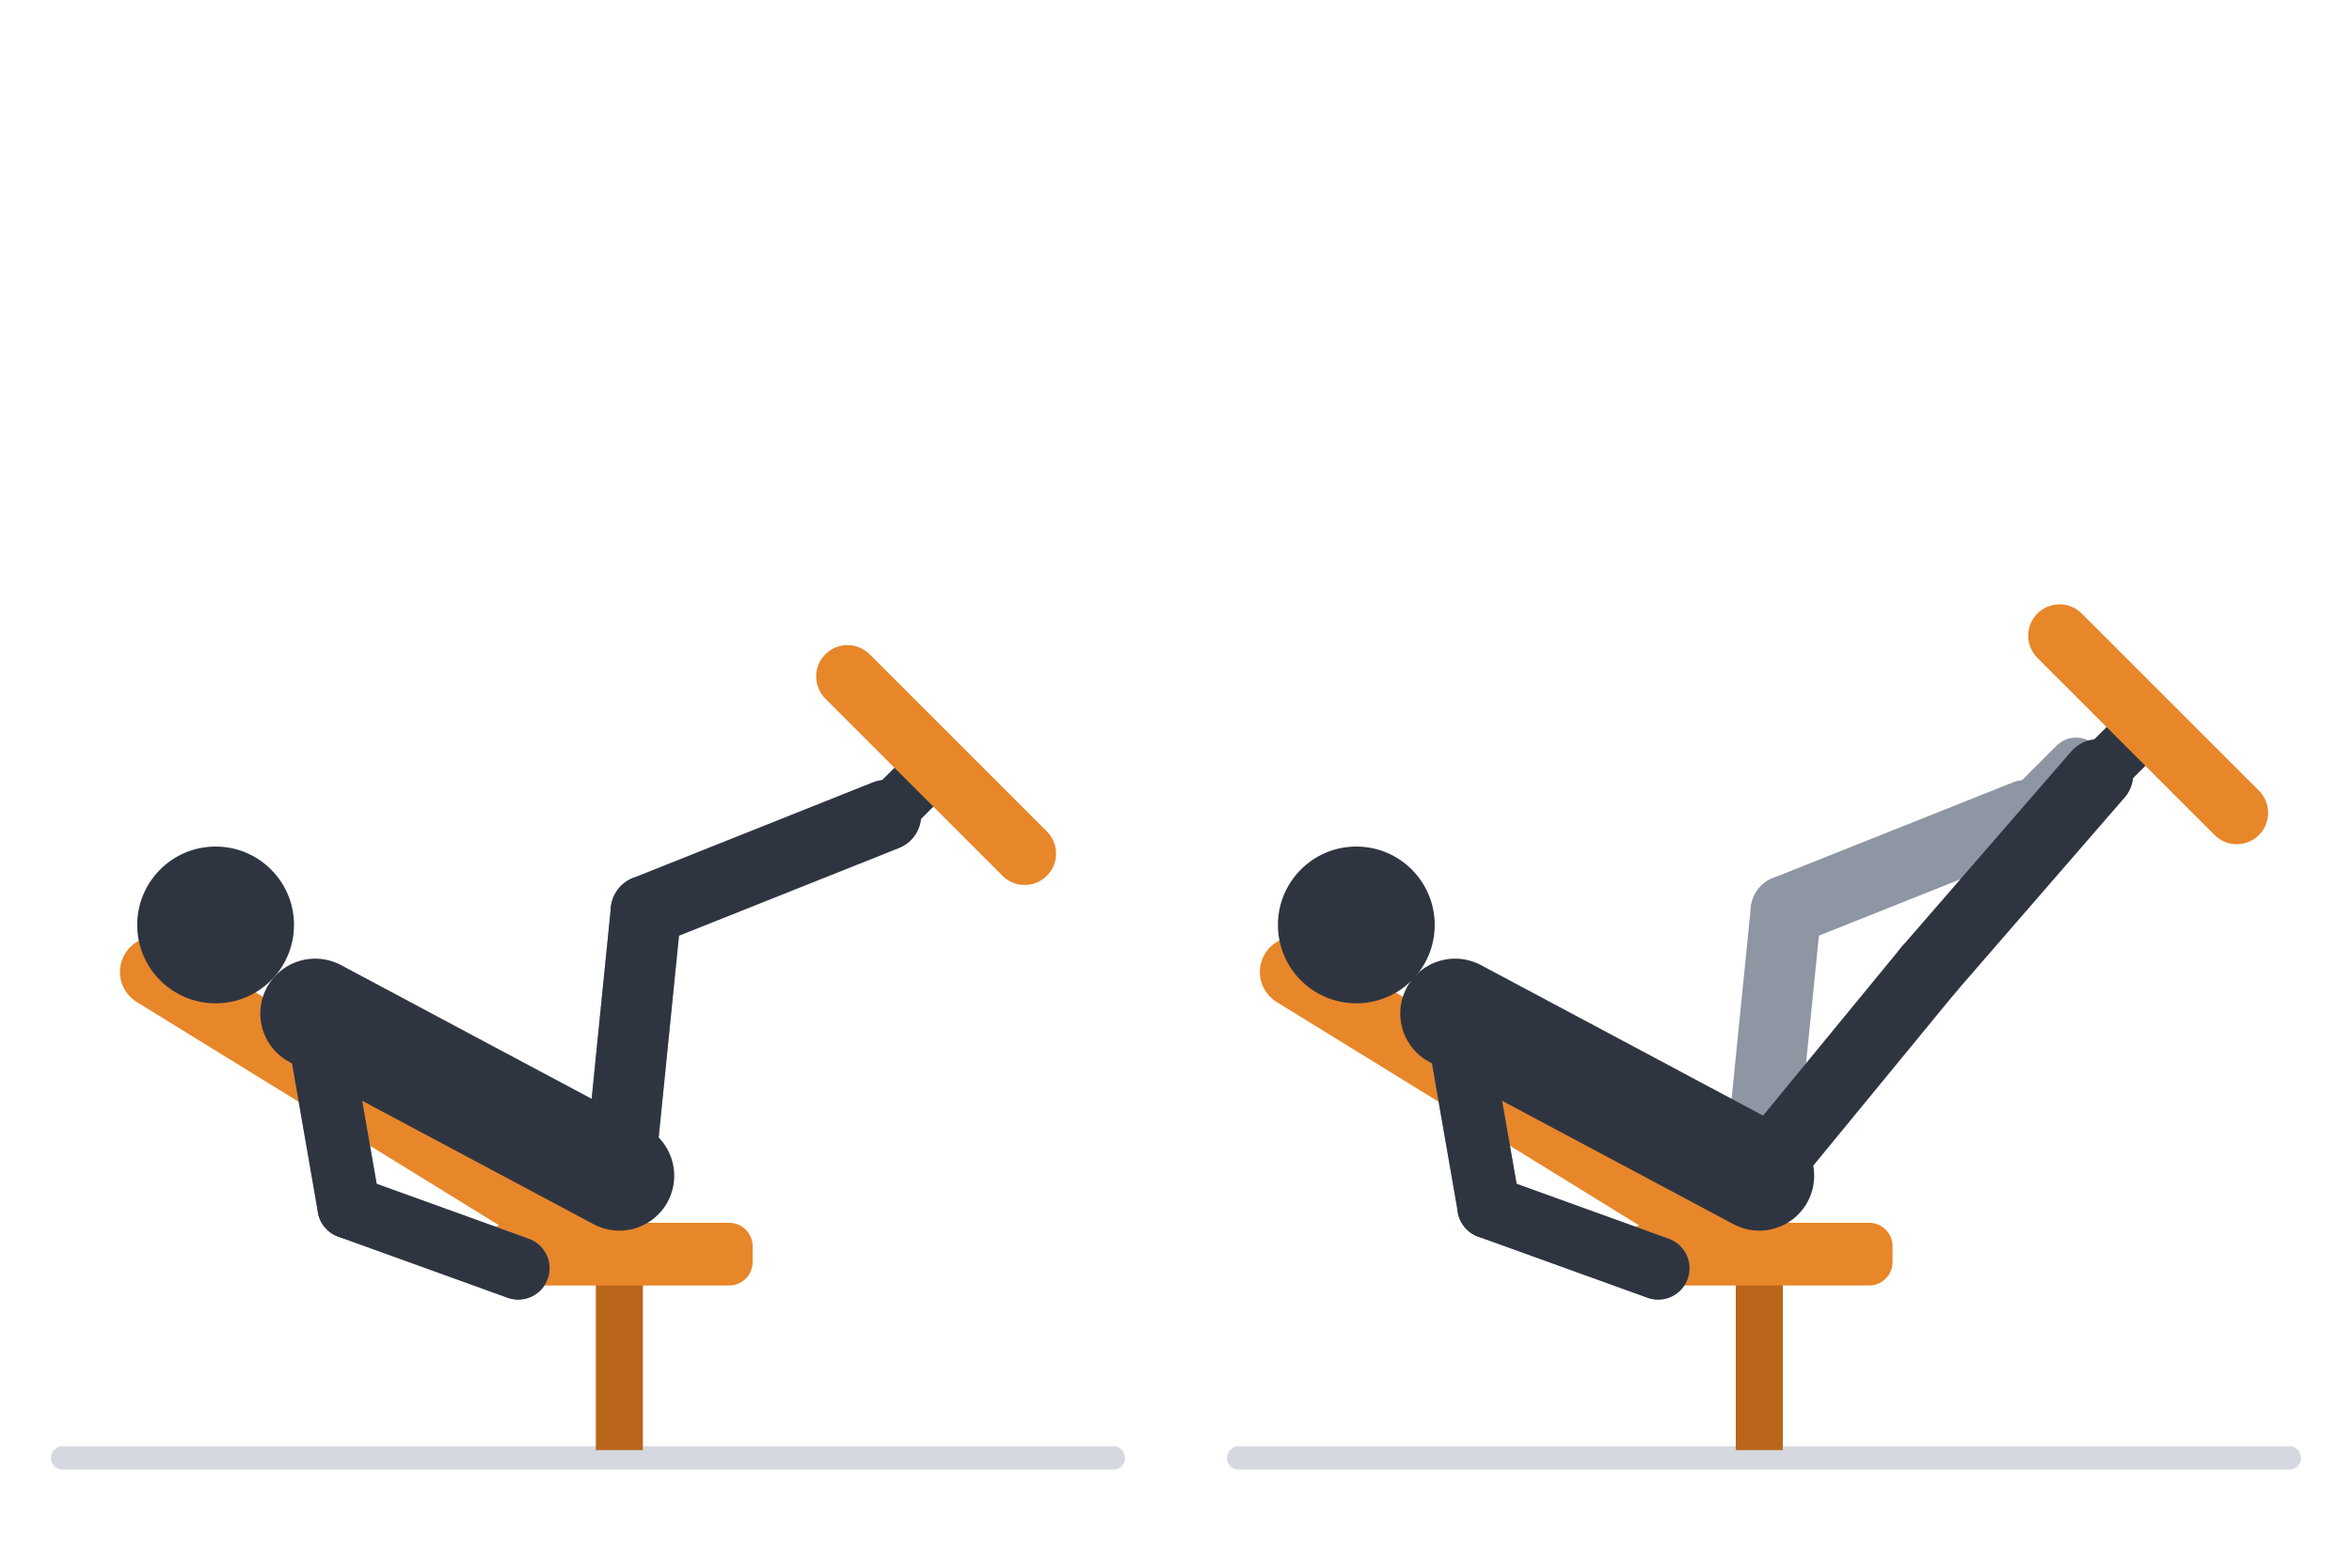
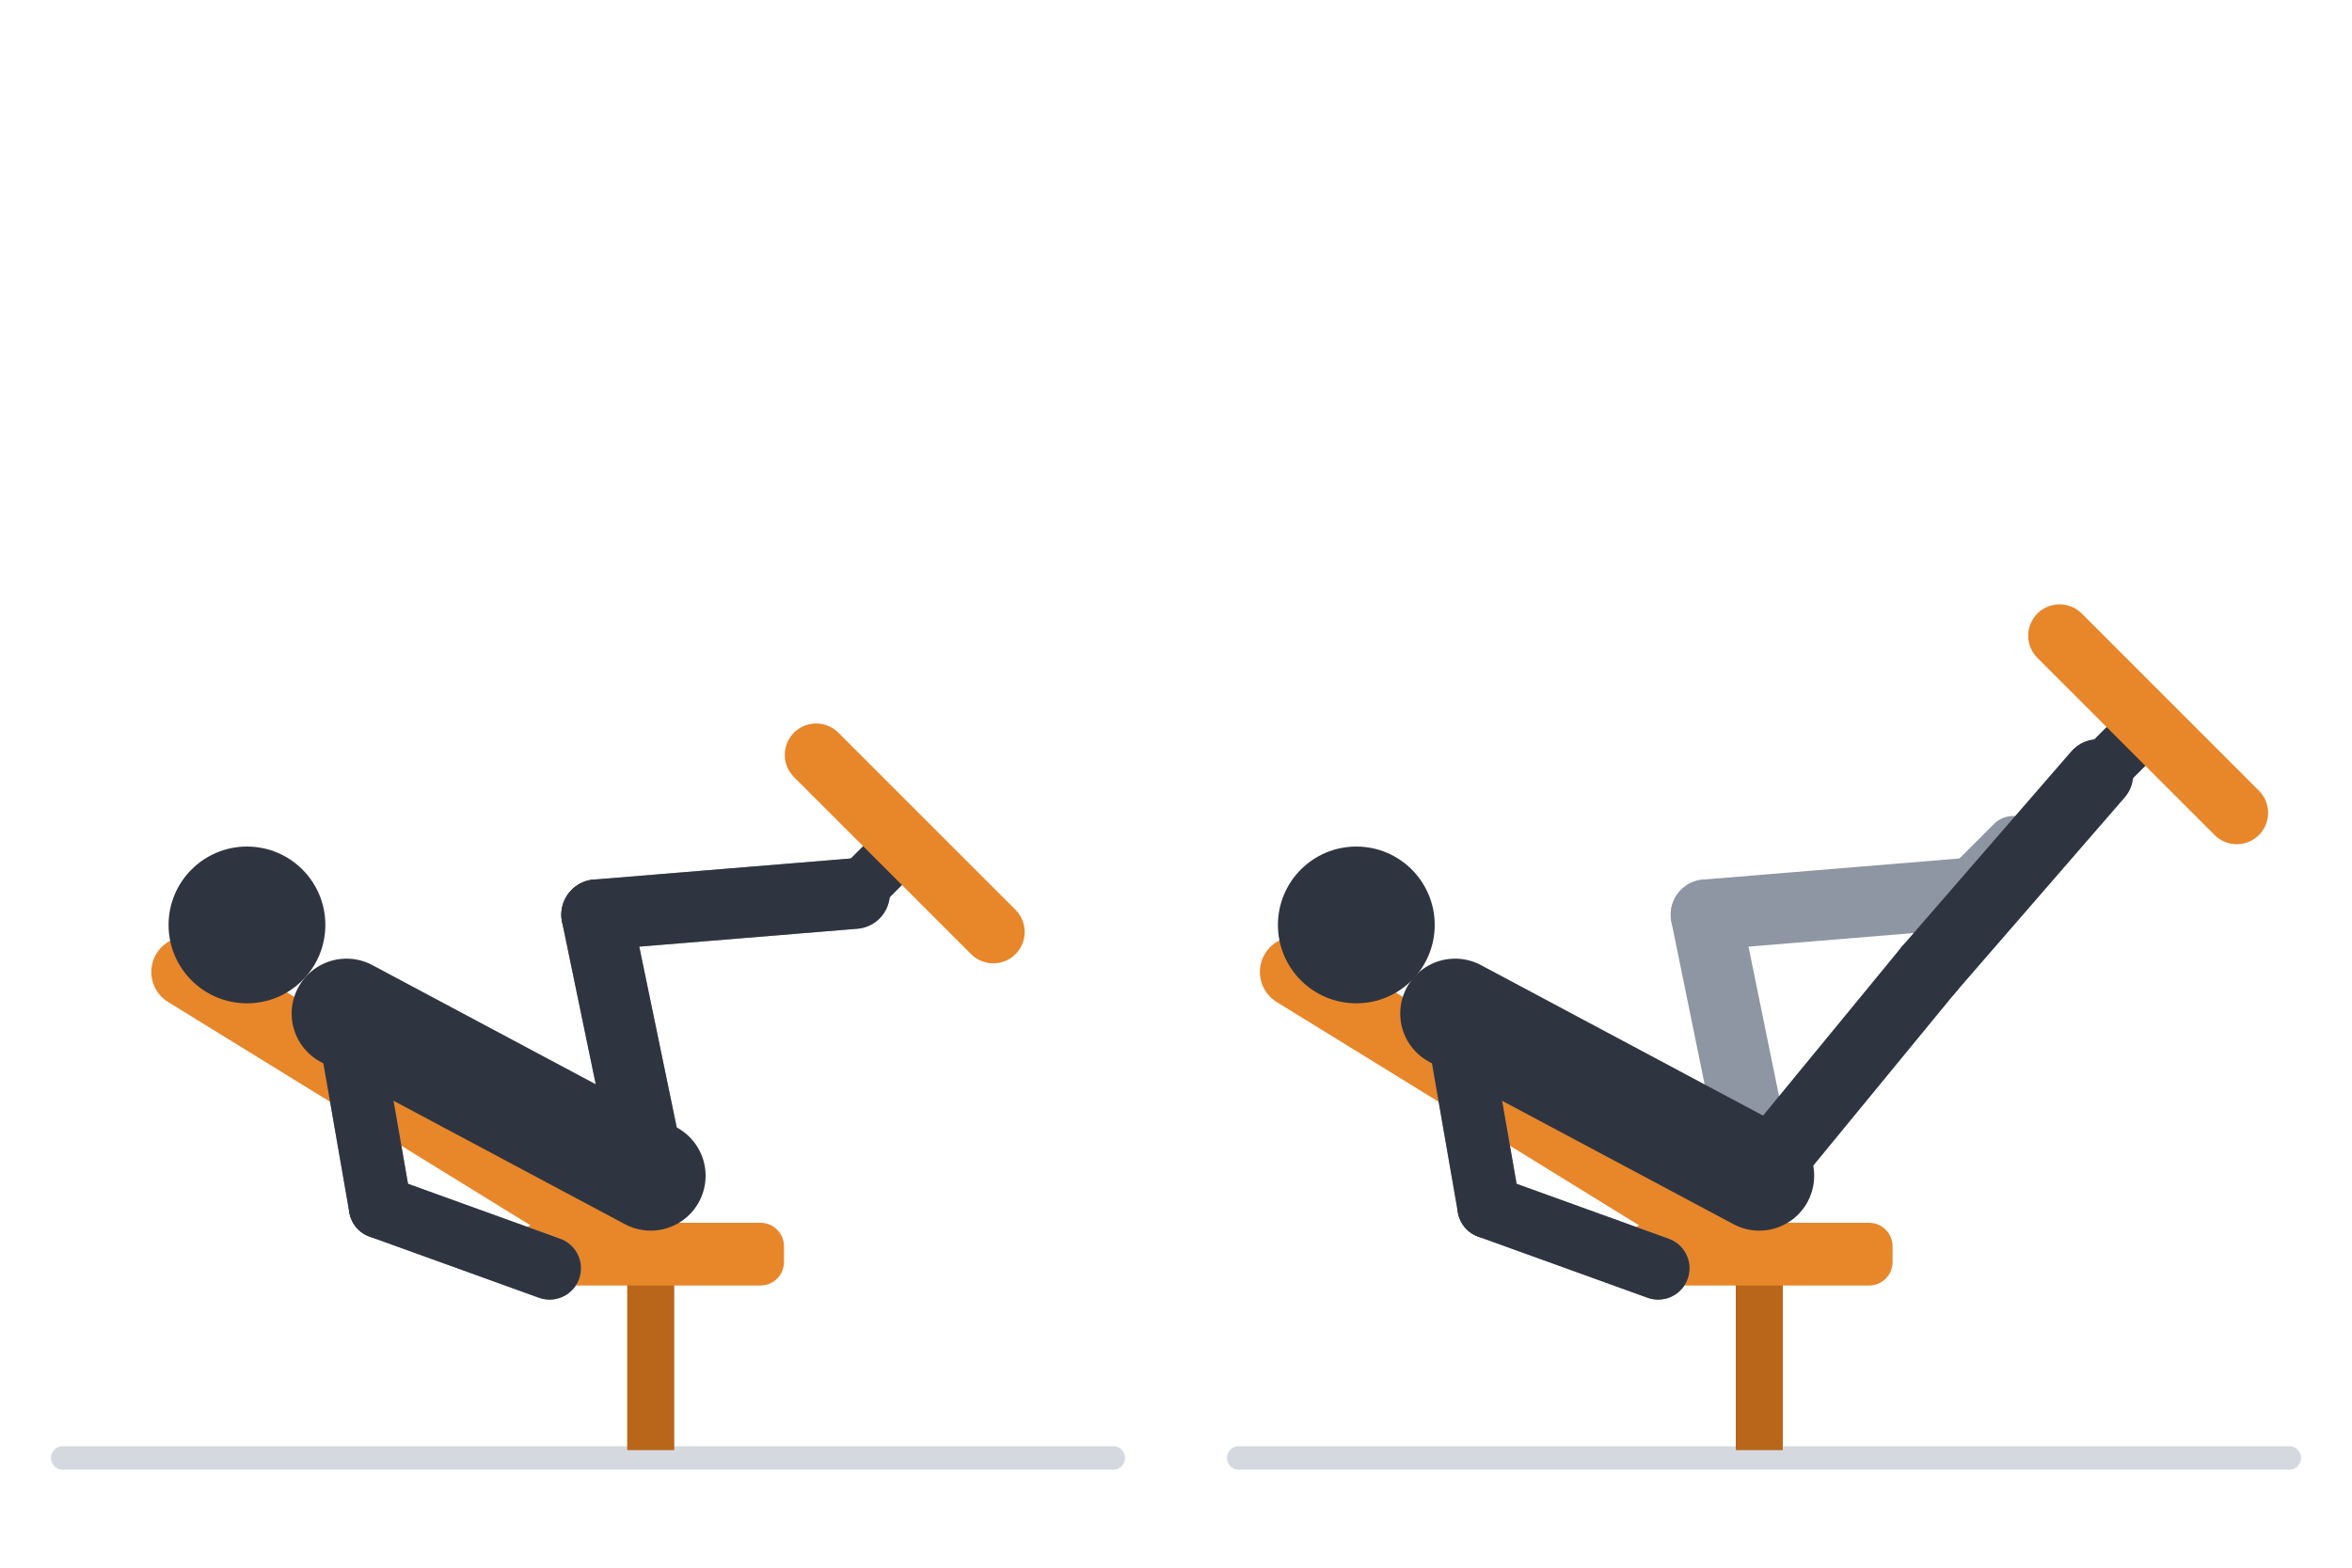
<svg xmlns="http://www.w3.org/2000/svg" width="300" height="200" viewBox="0 0 300 200">
  <line x1="8.0" y1="186.0" x2="142.0" y2="186.0" stroke="#D5D9DF" stroke-width="3" stroke-linecap="round" />
-   <line x1="74.8" y1="157.9" x2="19.8" y2="124.0" stroke="#E8862A" stroke-width="9" stroke-linecap="round" />
-   <line x1="79.0" y1="160.0" x2="79.0" y2="185.0" stroke="#B9661A" stroke-width="6" stroke-linecap="butt" />
-   <rect x="62.0" y="156.0" width="34.0" height="8.0" rx="3" fill="#E8862A" />
-   <line x1="40.2" y1="129.3" x2="44.5" y2="154.0" stroke="#8E96A3" stroke-width="8" stroke-linecap="round" />
-   <line x1="44.5" y1="154.0" x2="66.1" y2="161.8" stroke="#8E96A3" stroke-width="8" stroke-linecap="round" />
-   <line x1="79.0" y1="150.0" x2="82.4" y2="116.2" stroke="#8E96A3" stroke-width="9" stroke-linecap="round" />
-   <line x1="82.4" y1="116.2" x2="113.0" y2="104.0" stroke="#8E96A3" stroke-width="9" stroke-linecap="round" />
-   <line x1="113.0" y1="104.0" x2="119.4" y2="97.6" stroke="#8E96A3" stroke-width="7" stroke-linecap="round" />
-   <line x1="79.0" y1="150.0" x2="40.2" y2="129.3" stroke="#2F3540" stroke-width="14" stroke-linecap="round" />
-   <circle cx="27.5" cy="118.0" r="10.0" fill="#2F3540" />
-   <line x1="79.0" y1="150.0" x2="82.4" y2="116.2" stroke="#2F3540" stroke-width="9" stroke-linecap="round" />
-   <line x1="82.4" y1="116.2" x2="113.0" y2="104.0" stroke="#2F3540" stroke-width="9" stroke-linecap="round" />
-   <line x1="113.0" y1="104.0" x2="119.4" y2="97.6" stroke="#2F3540" stroke-width="7" stroke-linecap="round" />
-   <line x1="40.2" y1="129.3" x2="44.5" y2="154.0" stroke="#2F3540" stroke-width="8" stroke-linecap="round" />
-   <line x1="44.5" y1="154.0" x2="66.1" y2="161.8" stroke="#2F3540" stroke-width="8" stroke-linecap="round" />
-   <line x1="108.1" y1="86.3" x2="130.7" y2="108.9" stroke="#E8862A" stroke-width="8" stroke-linecap="round" />
+   <line x1="78.8" y1="157.9" x2="23.8" y2="124.0" stroke="#E8862A" stroke-width="9" stroke-linecap="round" />
+   <line x1="83.0" y1="160.0" x2="83.0" y2="185.0" stroke="#B9661A" stroke-width="6" stroke-linecap="butt" />
+   <rect x="66.0" y="156.0" width="34.0" height="8.0" rx="3" fill="#E8862A" />
+   <line x1="44.2" y1="129.3" x2="48.5" y2="154.0" stroke="#8E96A3" stroke-width="8" stroke-linecap="round" />
+   <line x1="48.5" y1="154.0" x2="70.1" y2="161.8" stroke="#8E96A3" stroke-width="8" stroke-linecap="round" />
+   <line x1="83.0" y1="150.0" x2="76.1" y2="116.7" stroke="#8E96A3" stroke-width="9" stroke-linecap="round" />
+   <line x1="76.1" y1="116.7" x2="109.0" y2="114.0" stroke="#8E96A3" stroke-width="9" stroke-linecap="round" />
+   <line x1="109.0" y1="114.0" x2="115.4" y2="107.6" stroke="#8E96A3" stroke-width="7" stroke-linecap="round" />
+   <line x1="83.0" y1="150.0" x2="44.2" y2="129.3" stroke="#2F3540" stroke-width="14" stroke-linecap="round" />
+   <circle cx="31.5" cy="118.0" r="10.0" fill="#2F3540" />
+   <line x1="83.0" y1="150.0" x2="76.1" y2="116.7" stroke="#2F3540" stroke-width="9" stroke-linecap="round" />
+   <line x1="76.1" y1="116.7" x2="109.0" y2="114.0" stroke="#2F3540" stroke-width="9" stroke-linecap="round" />
+   <line x1="109.0" y1="114.0" x2="115.4" y2="107.6" stroke="#2F3540" stroke-width="7" stroke-linecap="round" />
+   <line x1="44.2" y1="129.3" x2="48.5" y2="154.0" stroke="#2F3540" stroke-width="8" stroke-linecap="round" />
+   <line x1="48.5" y1="154.0" x2="70.1" y2="161.8" stroke="#2F3540" stroke-width="8" stroke-linecap="round" />
+   <line x1="104.1" y1="96.3" x2="126.7" y2="118.9" stroke="#E8862A" stroke-width="8" stroke-linecap="round" />
  <line x1="158.0" y1="186.0" x2="292.0" y2="186.0" stroke="#D5D9DF" stroke-width="3" stroke-linecap="round" />
  <line x1="220.2" y1="157.9" x2="165.2" y2="124.0" stroke="#E8862A" stroke-width="9" stroke-linecap="round" />
  <line x1="224.4" y1="160.0" x2="224.4" y2="185.0" stroke="#B9661A" stroke-width="6" stroke-linecap="butt" />
  <rect x="207.4" y="156.0" width="34.0" height="8.0" rx="3" fill="#E8862A" />
  <line x1="185.6" y1="129.3" x2="189.9" y2="154.0" stroke="#8E96A3" stroke-width="8" stroke-linecap="round" />
  <line x1="189.9" y1="154.0" x2="211.5" y2="161.8" stroke="#8E96A3" stroke-width="8" stroke-linecap="round" />
-   <line x1="224.4" y1="150.0" x2="227.8" y2="116.2" stroke="#8E96A3" stroke-width="9" stroke-linecap="round" />
-   <line x1="227.8" y1="116.2" x2="258.4" y2="104.0" stroke="#8E96A3" stroke-width="9" stroke-linecap="round" />
-   <line x1="258.4" y1="104.0" x2="264.8" y2="97.6" stroke="#8E96A3" stroke-width="7" stroke-linecap="round" />
+   <line x1="224.4" y1="150.0" x2="217.6" y2="116.7" stroke="#8E96A3" stroke-width="9" stroke-linecap="round" />
+   <line x1="217.6" y1="116.7" x2="250.4" y2="114.0" stroke="#8E96A3" stroke-width="9" stroke-linecap="round" />
+   <line x1="250.4" y1="114.0" x2="256.8" y2="107.6" stroke="#8E96A3" stroke-width="7" stroke-linecap="round" />
  <line x1="224.4" y1="150.0" x2="185.6" y2="129.3" stroke="#2F3540" stroke-width="14" stroke-linecap="round" />
  <circle cx="173.0" cy="118.0" r="10.0" fill="#2F3540" />
  <line x1="224.4" y1="150.0" x2="246.0" y2="123.7" stroke="#2F3540" stroke-width="9" stroke-linecap="round" />
  <line x1="246.0" y1="123.7" x2="267.6" y2="98.8" stroke="#2F3540" stroke-width="9" stroke-linecap="round" />
  <line x1="267.6" y1="98.8" x2="274.0" y2="92.4" stroke="#2F3540" stroke-width="7" stroke-linecap="round" />
  <line x1="185.6" y1="129.3" x2="189.9" y2="154.0" stroke="#2F3540" stroke-width="8" stroke-linecap="round" />
  <line x1="189.9" y1="154.0" x2="211.5" y2="161.8" stroke="#2F3540" stroke-width="8" stroke-linecap="round" />
  <line x1="262.7" y1="81.1" x2="285.3" y2="103.7" stroke="#E8862A" stroke-width="8" stroke-linecap="round" />
</svg>
